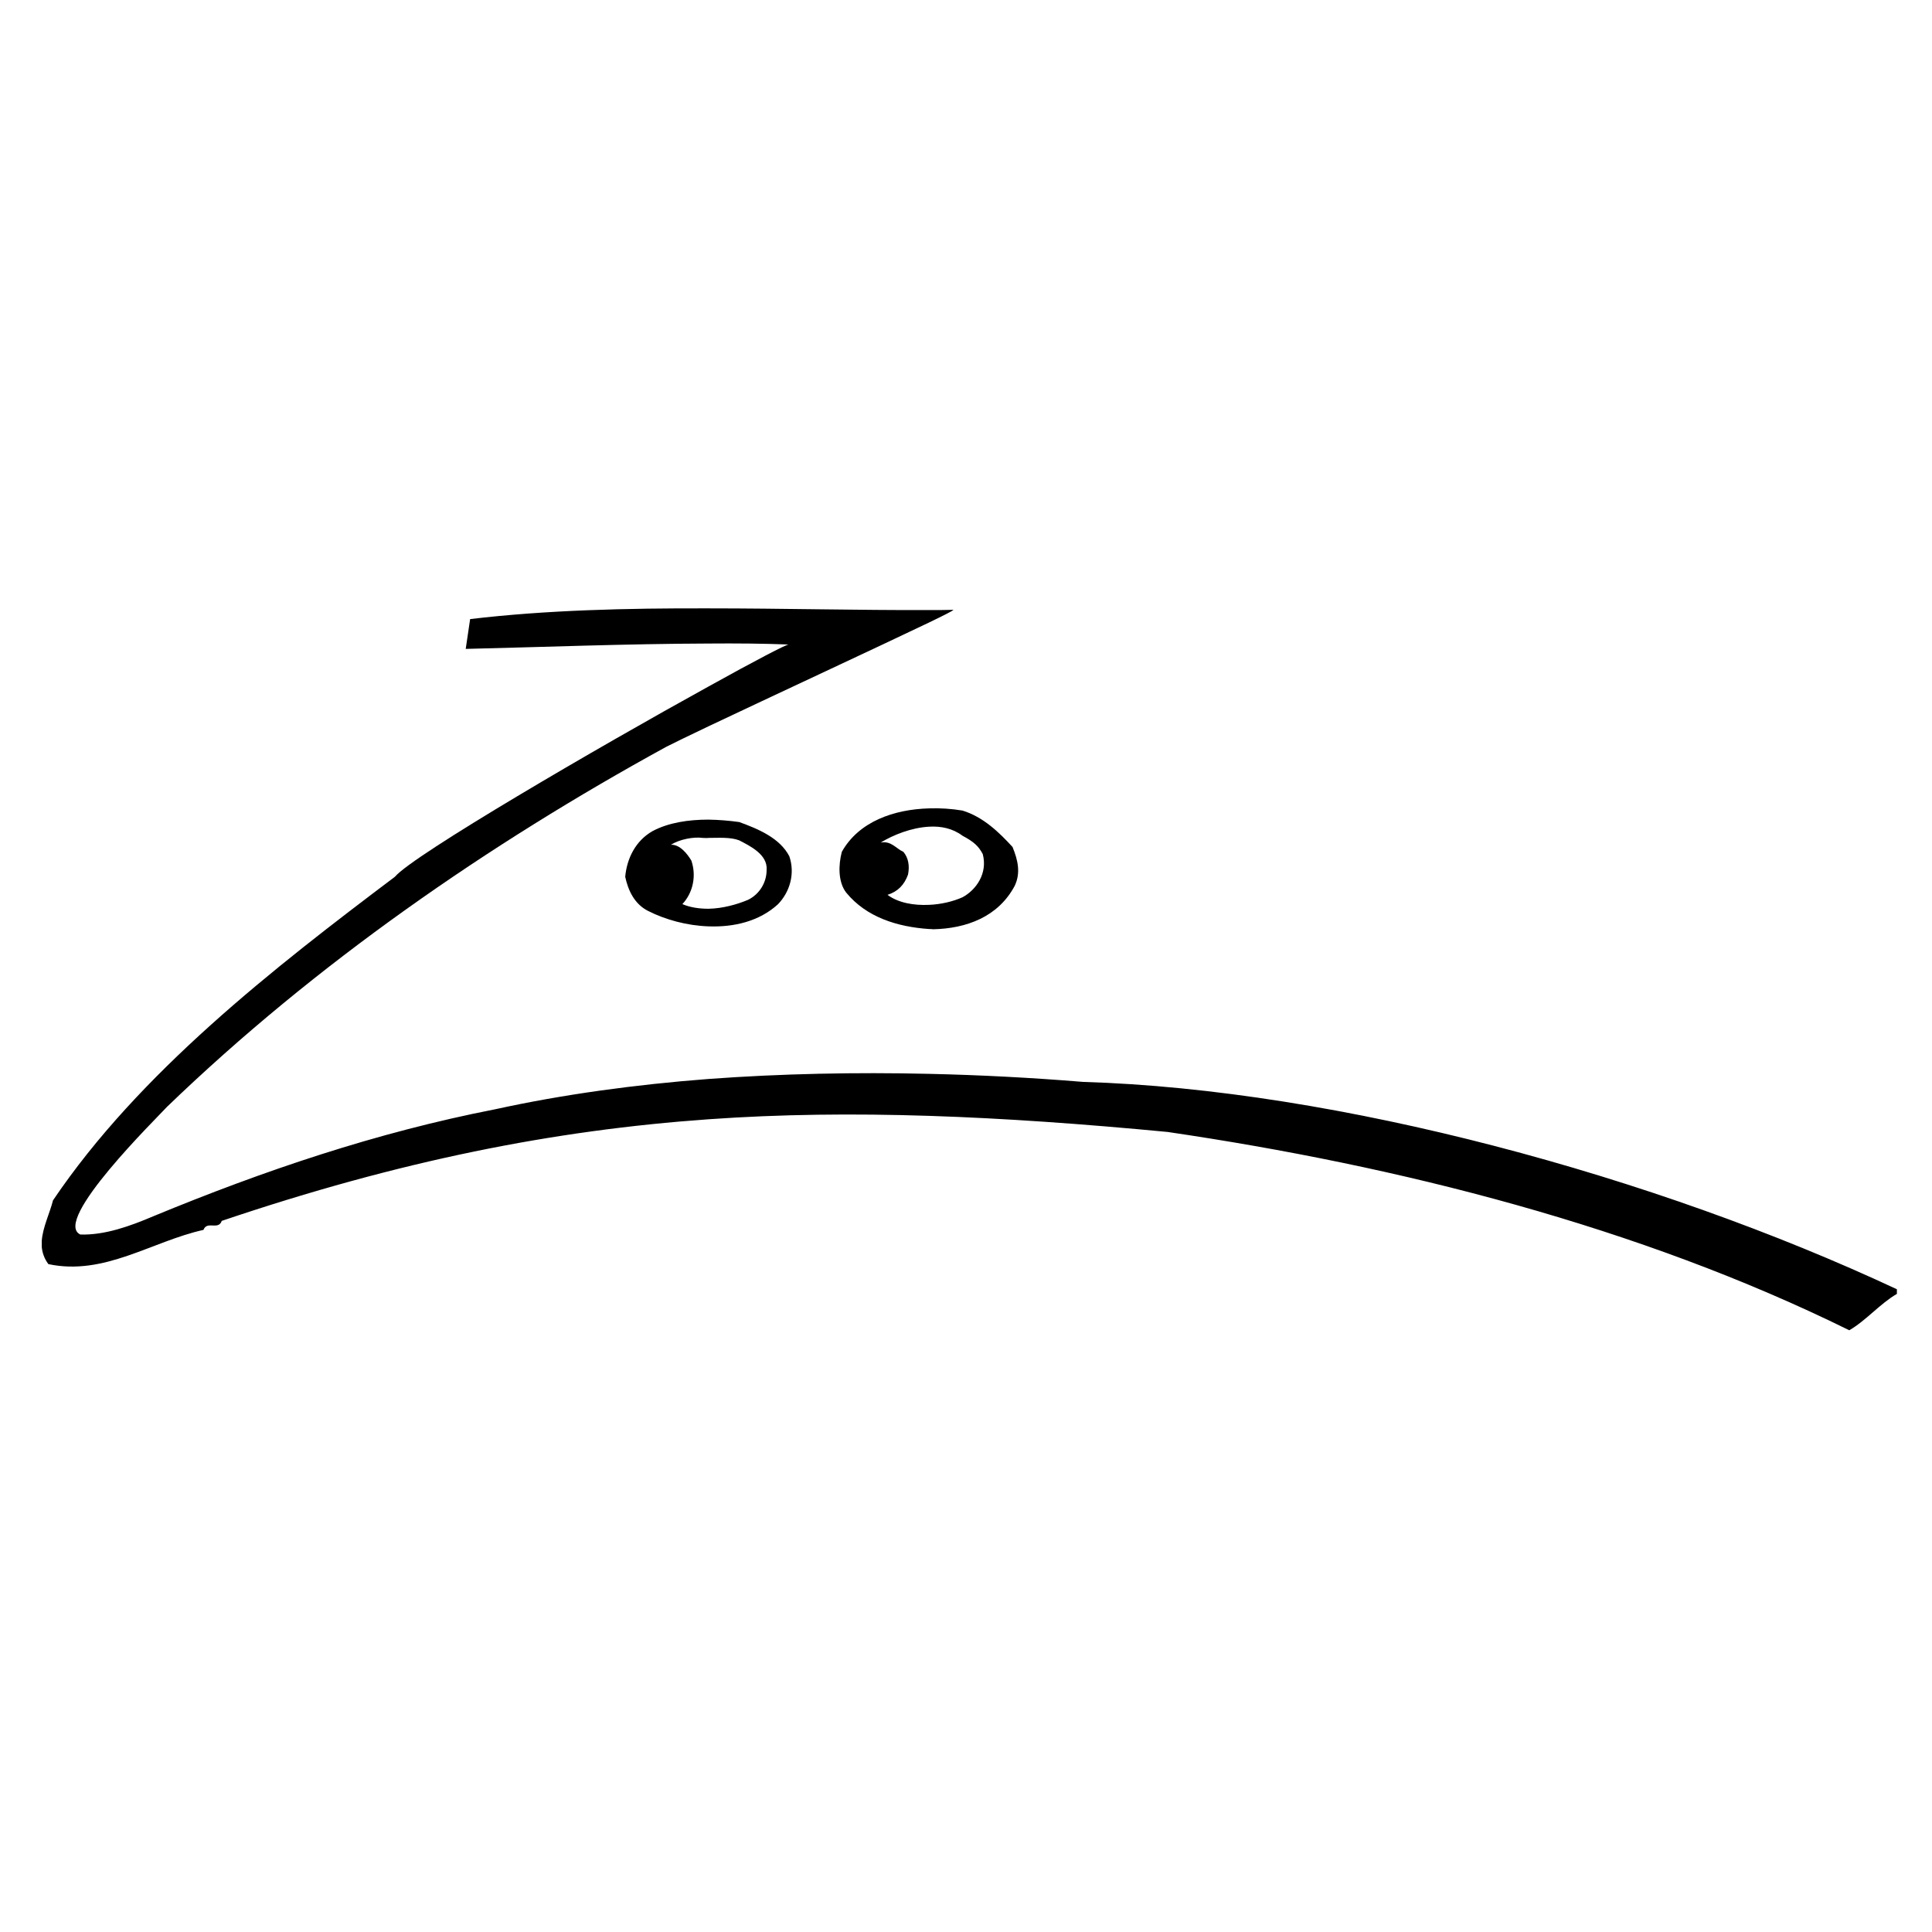
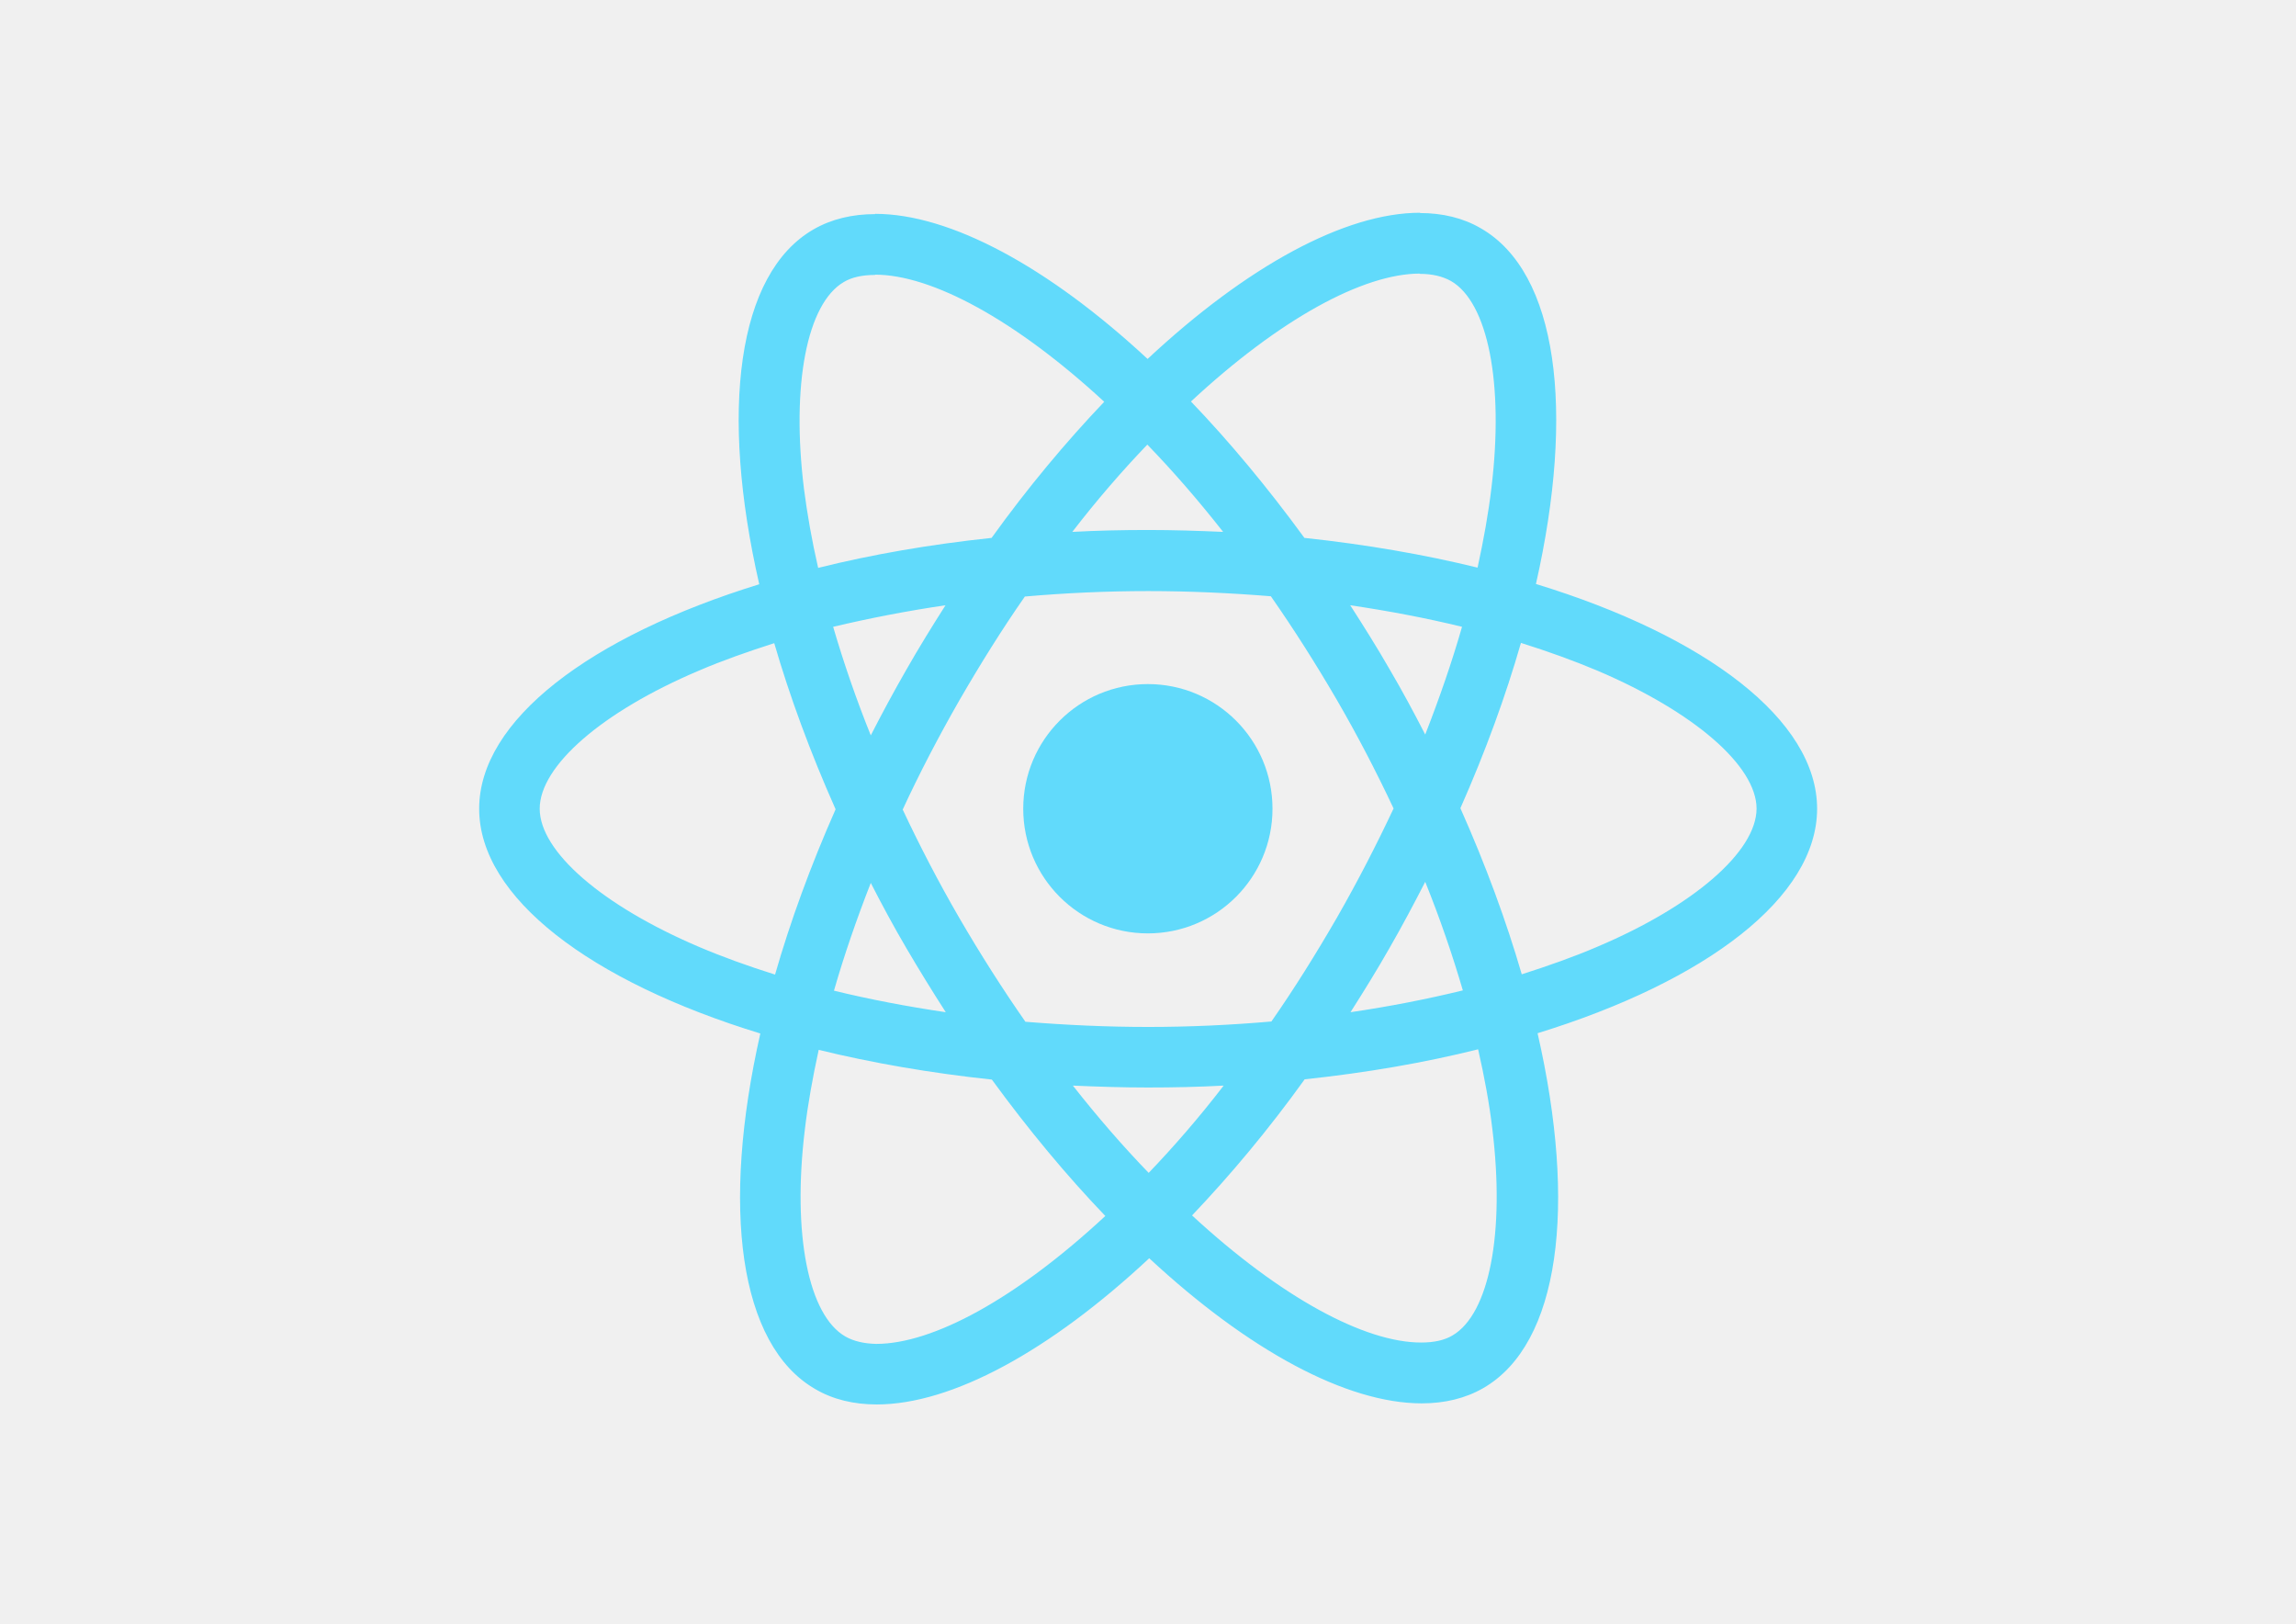
- <svg xmlns="http://www.w3.org/2000/svg" width="2500" height="2500" viewBox="0 0 192.756 192.756">
-   <g fill-rule="evenodd" clip-rule="evenodd">
-     <path fill="#fff" d="M0 0h192.756v192.756H0V0z" />
-     <path d="M73.756 82.017a25.031 25.031 0 0 0-3.07-.243c-1.998 0-3.972.292-5.58 1.145-1.706.974-2.559 2.729-2.729 4.557.292 1.364.926 2.729 2.29 3.411 1.73.878 3.874 1.462 6.019 1.536 2.558.097 5.093-.512 6.944-2.217 1.193-1.244 1.705-3.071 1.121-4.776-.95-1.831-3.119-2.731-4.995-3.413zm2.729 4.775a3.322 3.322 0 0 1-1.827 2.973c-1.146.487-2.584.876-3.972.902-.901 0-1.803-.122-2.606-.463 1.071-1.146 1.413-2.827.899-4.339-.389-.656-1.145-1.632-2.045-1.583.9-.561 2.289-.805 3.166-.684.197 0 .391.026.586 0 .951 0 2.192-.096 3.07.245 1.073.56 2.851 1.415 2.729 2.949zM92.688 80.652c-3.46.097-6.994 1.292-8.699 4.336-.341 1.292-.391 2.998.438 4.07 2.022 2.46 5.093 3.412 8.26 3.631.122 0 .268 0 .415.024 3.289-.073 6.481-1.218 8.137-4.337.611-1.292.318-2.559-.219-3.874-1.34-1.462-2.924-2.998-4.994-3.632a16.768 16.768 0 0 0-3.338-.218zm5.361 4.557c.512 1.924-.658 3.581-2.021 4.312-.927.415-2.122.707-3.339.756-1.51.072-3.07-.195-4.143-.999 1.024-.318 1.682-.999 2.048-2.023.17-.853.048-1.656-.463-2.267-.731-.315-1.194-1.12-2.266-.926 1.243-.755 3.046-1.485 4.824-1.583 1.194-.073 2.363.171 3.339.902 1.144.609 1.607 1.048 2.021 1.828z" />
-     <path d="M108.062 107.942a259.74 259.74 0 0 0-15.374-.804c-7.286-.17-14.717-.025-22.002.511-7.31.56-14.498 1.536-21.271 3.021-11.867 2.315-23.149 6.141-34.112 10.673-2.292.975-4.825 1.899-7.286 1.827-2.876-1.341 7.675-11.671 8.648-12.744 14.84-14.303 32.066-26.193 49.806-35.916.512-.267 2.071-1.023 4.215-2.046 6.164-2.923 17.129-8.017 22.002-10.355 1.51-.731 2.436-1.194 2.436-1.267-.804.025-1.632.025-2.436.025-7.115.023-14.572-.17-22.002-.17-8.139-.025-16.228.17-23.781 1.07l-.44 2.974c7.334-.171 16.083-.512 24.221-.536 2.777-.024 5.458 0 8.016.098-.146-.074-3.411 1.632-8.016 4.191-10.965 6.042-29.46 16.813-31.286 18.981-12.062 9.088-25.512 19.542-34.112 32.285-.318 1.268-1.024 2.681-1.122 4.045v.584c.049.586.245 1.17.659 1.731 5.581 1.192 10.307-2.266 15.473-3.413.365-.948 1.485.074 1.827-.9 17.812-6.02 33.114-9.04 48.562-10.137 7.211-.511 14.449-.585 22.002-.341 7.528.243 15.374.804 23.806 1.607 23.051 3.388 47.004 9.43 68.008 19.785 1.68-.974 3.068-2.655 4.75-3.629v-.463c-24.124-11.282-55.8-19.932-81.191-20.687z" />
+ <svg xmlns="http://www.w3.org/2000/svg" viewBox="0 0 841.9 595.3">
+   <g fill="#61DAFB">
+     <path d="M666.3 296.5c0-32.5-40.7-63.3-103.1-82.4 14.4-63.6 8-114.2-20.2-130.4-6.5-3.8-14.1-5.6-22.4-5.6v22.3c4.6 0 8.3.9 11.4 2.6 13.6 7.8 19.5 37.5 14.9 75.7-1.1 9.4-2.9 19.3-5.1 29.4-19.6-4.8-41-8.5-63.5-10.9-13.5-18.5-27.5-35.3-41.6-50 32.6-30.3 63.2-46.9 84-46.9V78c-27.5 0-63.5 19.6-99.9 53.6-36.4-33.8-72.4-53.2-99.9-53.2v22.3c20.7 0 51.4 16.5 84 46.6-14 14.7-28 31.4-41.3 49.9-22.6 2.4-44 6.1-63.6 11-2.3-10-4-19.7-5.2-29-4.7-38.2 1.1-67.9 14.6-75.8 3-1.8 6.9-2.6 11.5-2.6V78.5c-8.4 0-16 1.8-22.6 5.6-28.1 16.2-34.4 66.7-19.9 130.1-62.2 19.2-102.7 49.9-102.7 82.3 0 32.5 40.7 63.3 103.1 82.4-14.4 63.6-8 114.2 20.2 130.4 6.5 3.8 14.1 5.6 22.5 5.6 27.5 0 63.5-19.6 99.9-53.6 36.4 33.8 72.4 53.2 99.9 53.2 8.4 0 16-1.8 22.6-5.6 28.1-16.2 34.4-66.7 19.9-130.1 62-19.1 102.5-49.9 102.5-82.3zm-130.2-66.7c-3.7 12.9-8.3 26.2-13.5 39.5-4.1-8-8.4-16-13.1-24-4.6-8-9.5-15.8-14.4-23.4 14.2 2.1 27.9 4.7 41 7.9zm-45.8 106.5c-7.8 13.5-15.8 26.3-24.1 38.2-14.9 1.3-30 2-45.2 2-15.1 0-30.2-.7-45-1.9-8.3-11.9-16.4-24.6-24.2-38-7.6-13.1-14.5-26.4-20.8-39.8 6.2-13.4 13.2-26.8 20.7-39.9 7.8-13.5 15.8-26.3 24.1-38.2 14.9-1.3 30-2 45.2-2 15.1 0 30.2.7 45 1.9 8.3 11.9 16.4 24.6 24.2 38 7.6 13.1 14.5 26.4 20.8 39.8-6.3 13.4-13.2 26.8-20.7 39.9zm32.3-13c5.4 13.4 10 26.8 13.8 39.8-13.1 3.2-26.9 5.9-41.2 8 4.9-7.7 9.8-15.6 14.4-23.7 4.6-8 8.9-16.1 13-24.1zM421.2 430c-9.3-9.6-18.6-20.3-27.8-32 9 .4 18.2.7 27.5.7 9.4 0 18.7-.2 27.8-.7-9 11.7-18.3 22.4-27.5 32zm-74.4-58.9c-14.2-2.1-27.9-4.7-41-7.9 3.7-12.9 8.3-26.2 13.5-39.5 4.1 8 8.4 16 13.1 24 4.7 8 9.5 15.8 14.4 23.4zM420.7 163c9.3 9.6 18.6 20.3 27.8 32-9-.4-18.2-.7-27.5-.7-9.4 0-18.7.2-27.8.7 9-11.7 18.3-22.4 27.5-32zm-74 58.9c-4.9 7.7-9.8 15.6-14.4 23.7-4.6 8-8.9 16-13 24-5.4-13.4-10-26.8-13.8-39.8 13.1-3.1 26.9-5.8 41.2-7.9zm-90.5 125.2c-35.4-15.1-58.3-34.9-58.3-50.6 0-15.7 22.9-35.6 58.3-50.6 8.6-3.7 18-7 27.7-10.1 5.7 19.6 13.2 40 22.5 60.9-9.2 20.8-16.6 41.1-22.2 60.6-9.9-3.1-19.3-6.5-28-10.2zM310 490c-13.6-7.8-19.5-37.5-14.9-75.7 1.1-9.4 2.9-19.3 5.1-29.4 19.6 4.8 41 8.5 63.5 10.9 13.5 18.5 27.5 35.3 41.6 50-32.6 30.3-63.2 46.9-84 46.9-4.5-.1-8.3-1-11.3-2.7zm237.2-76.2c4.7 38.2-1.1 67.9-14.6 75.8-3 1.8-6.9 2.6-11.5 2.6-20.7 0-51.4-16.5-84-46.6 14-14.7 28-31.4 41.3-49.9 22.6-2.4 44-6.1 63.6-11 2.3 10.1 4.1 19.8 5.2 29.1zm38.5-66.7c-8.6 3.7-18 7-27.7 10.1-5.7-19.6-13.2-40-22.5-60.9 9.2-20.8 16.6-41.1 22.2-60.6 9.9 3.1 19.3 6.5 28.1 10.2 35.4 15.1 58.3 34.9 58.3 50.6-.1 15.7-23 35.6-58.4 50.6zM320.8 78.4z" />
+     <circle cx="420.9" cy="296.5" r="45.7" />
+     <path d="M520.5 78.1z" />
  </g>
</svg>
